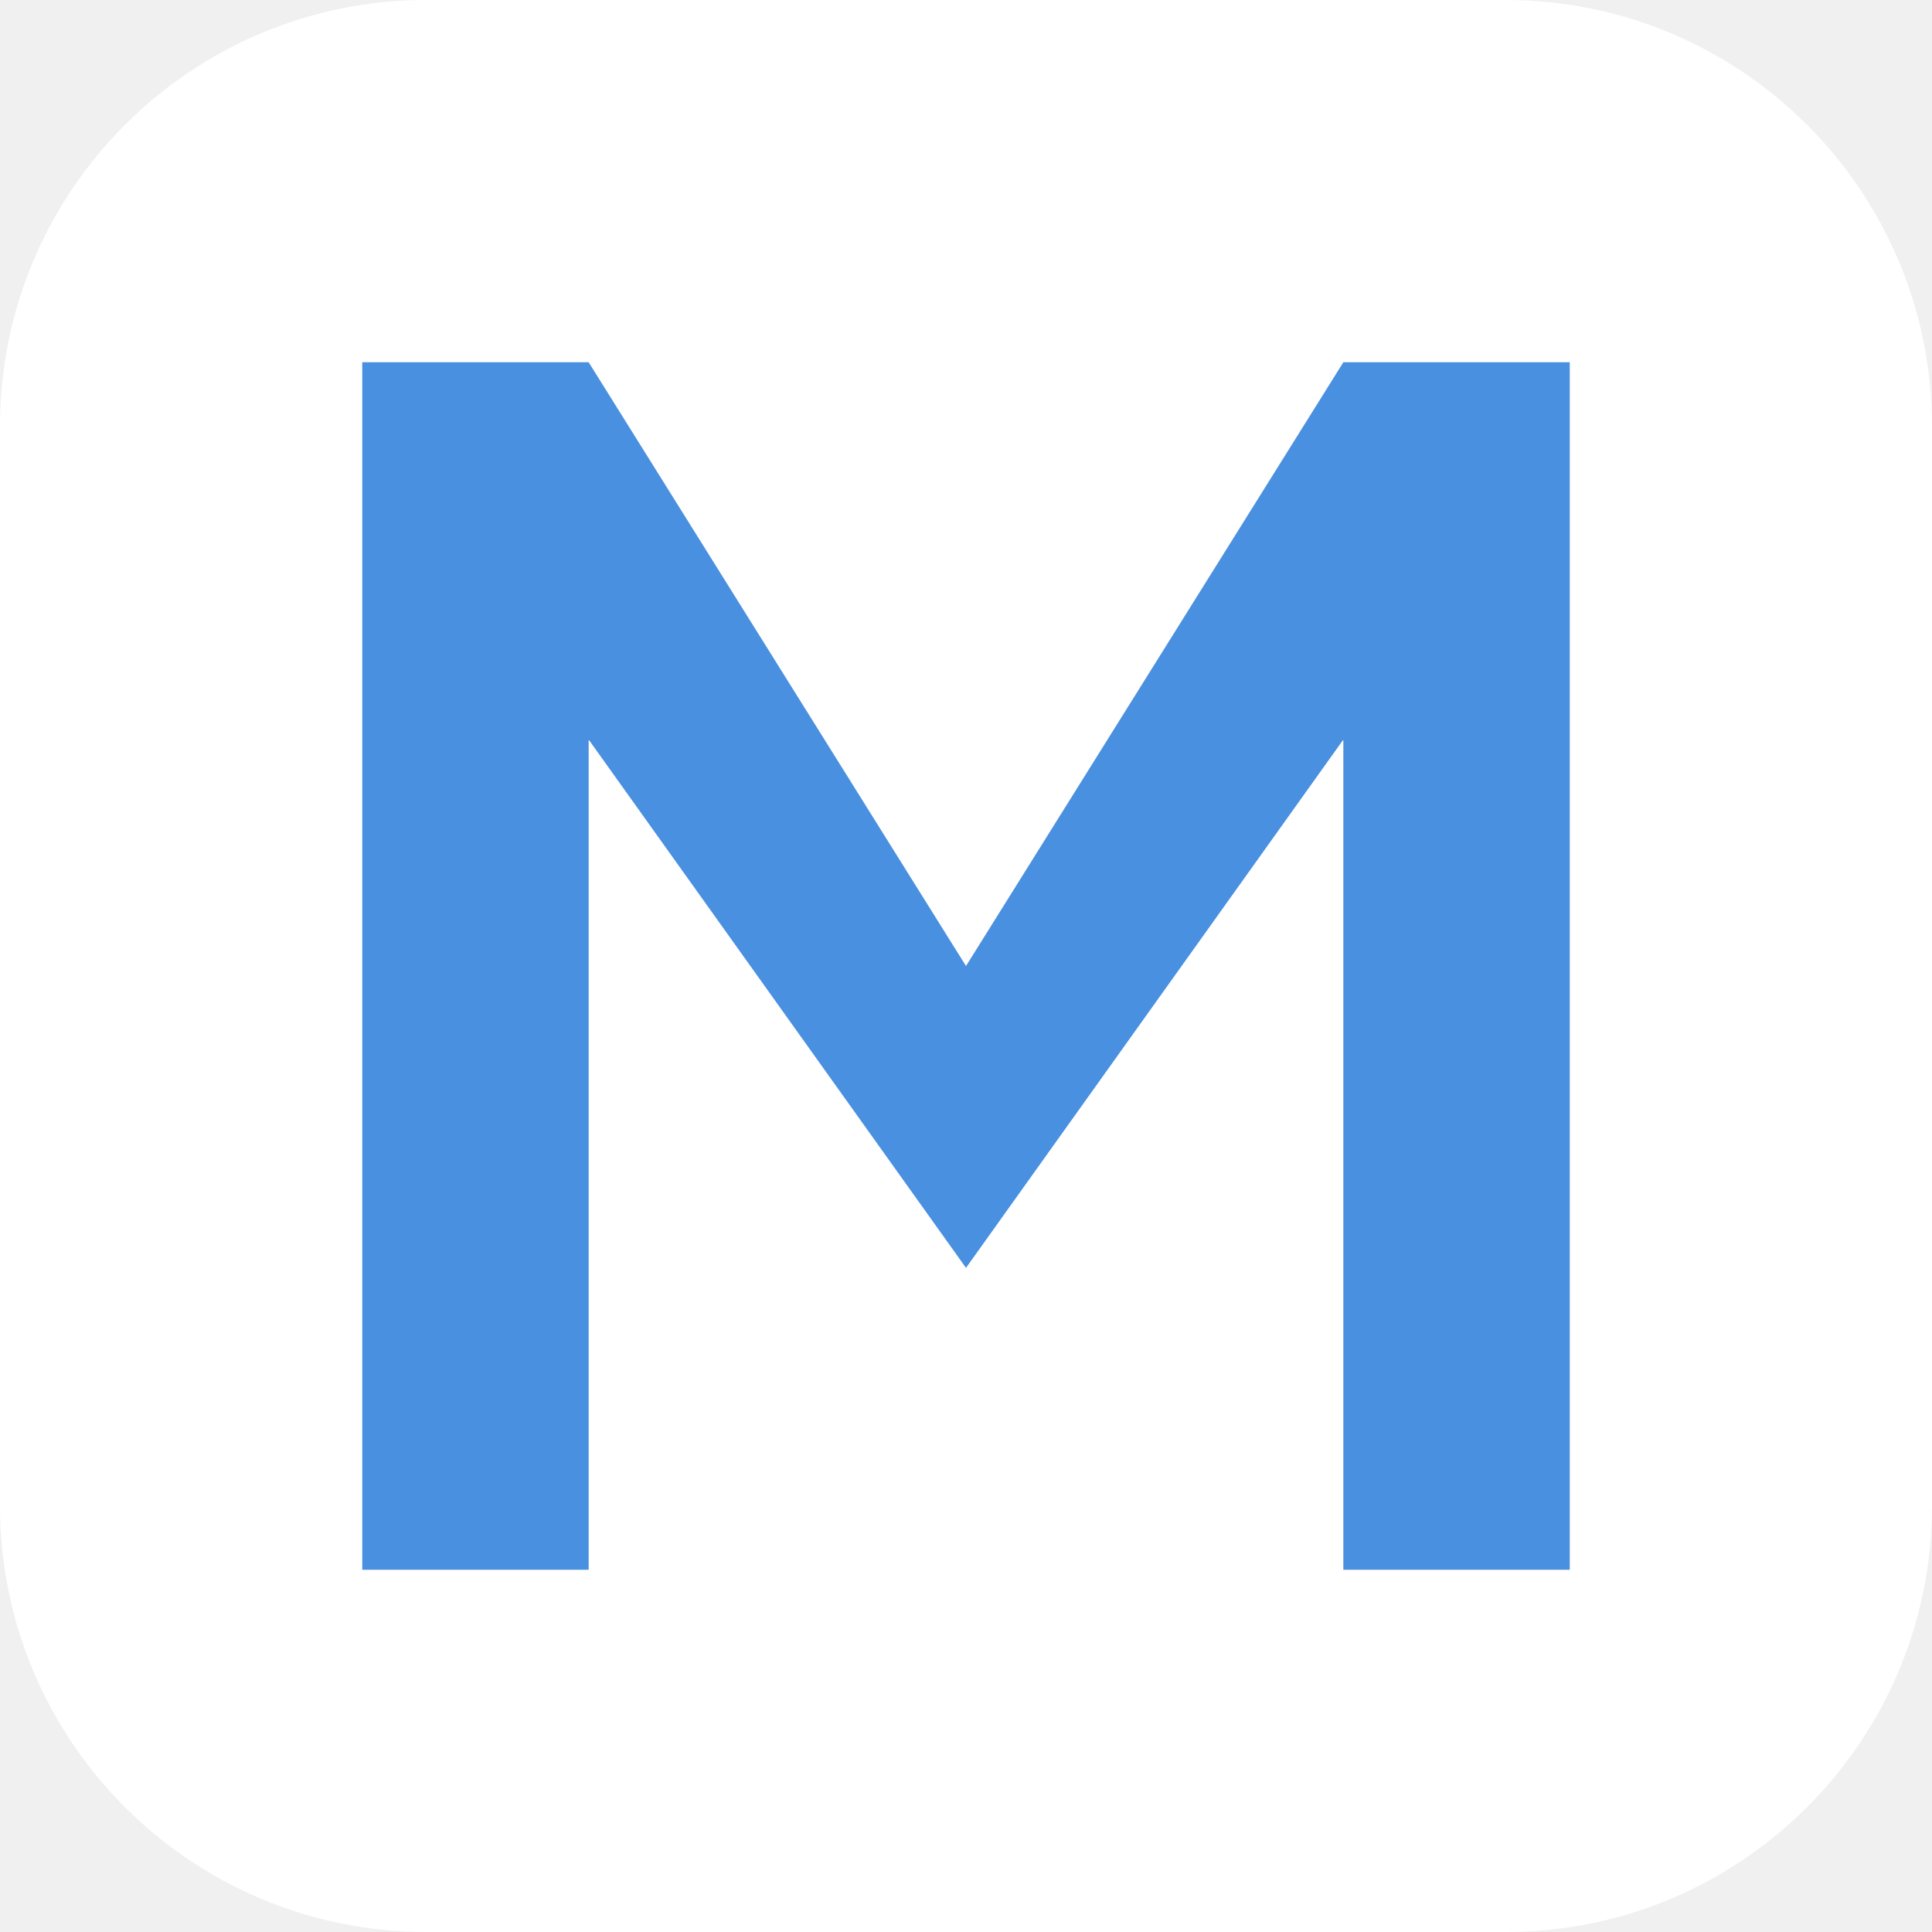
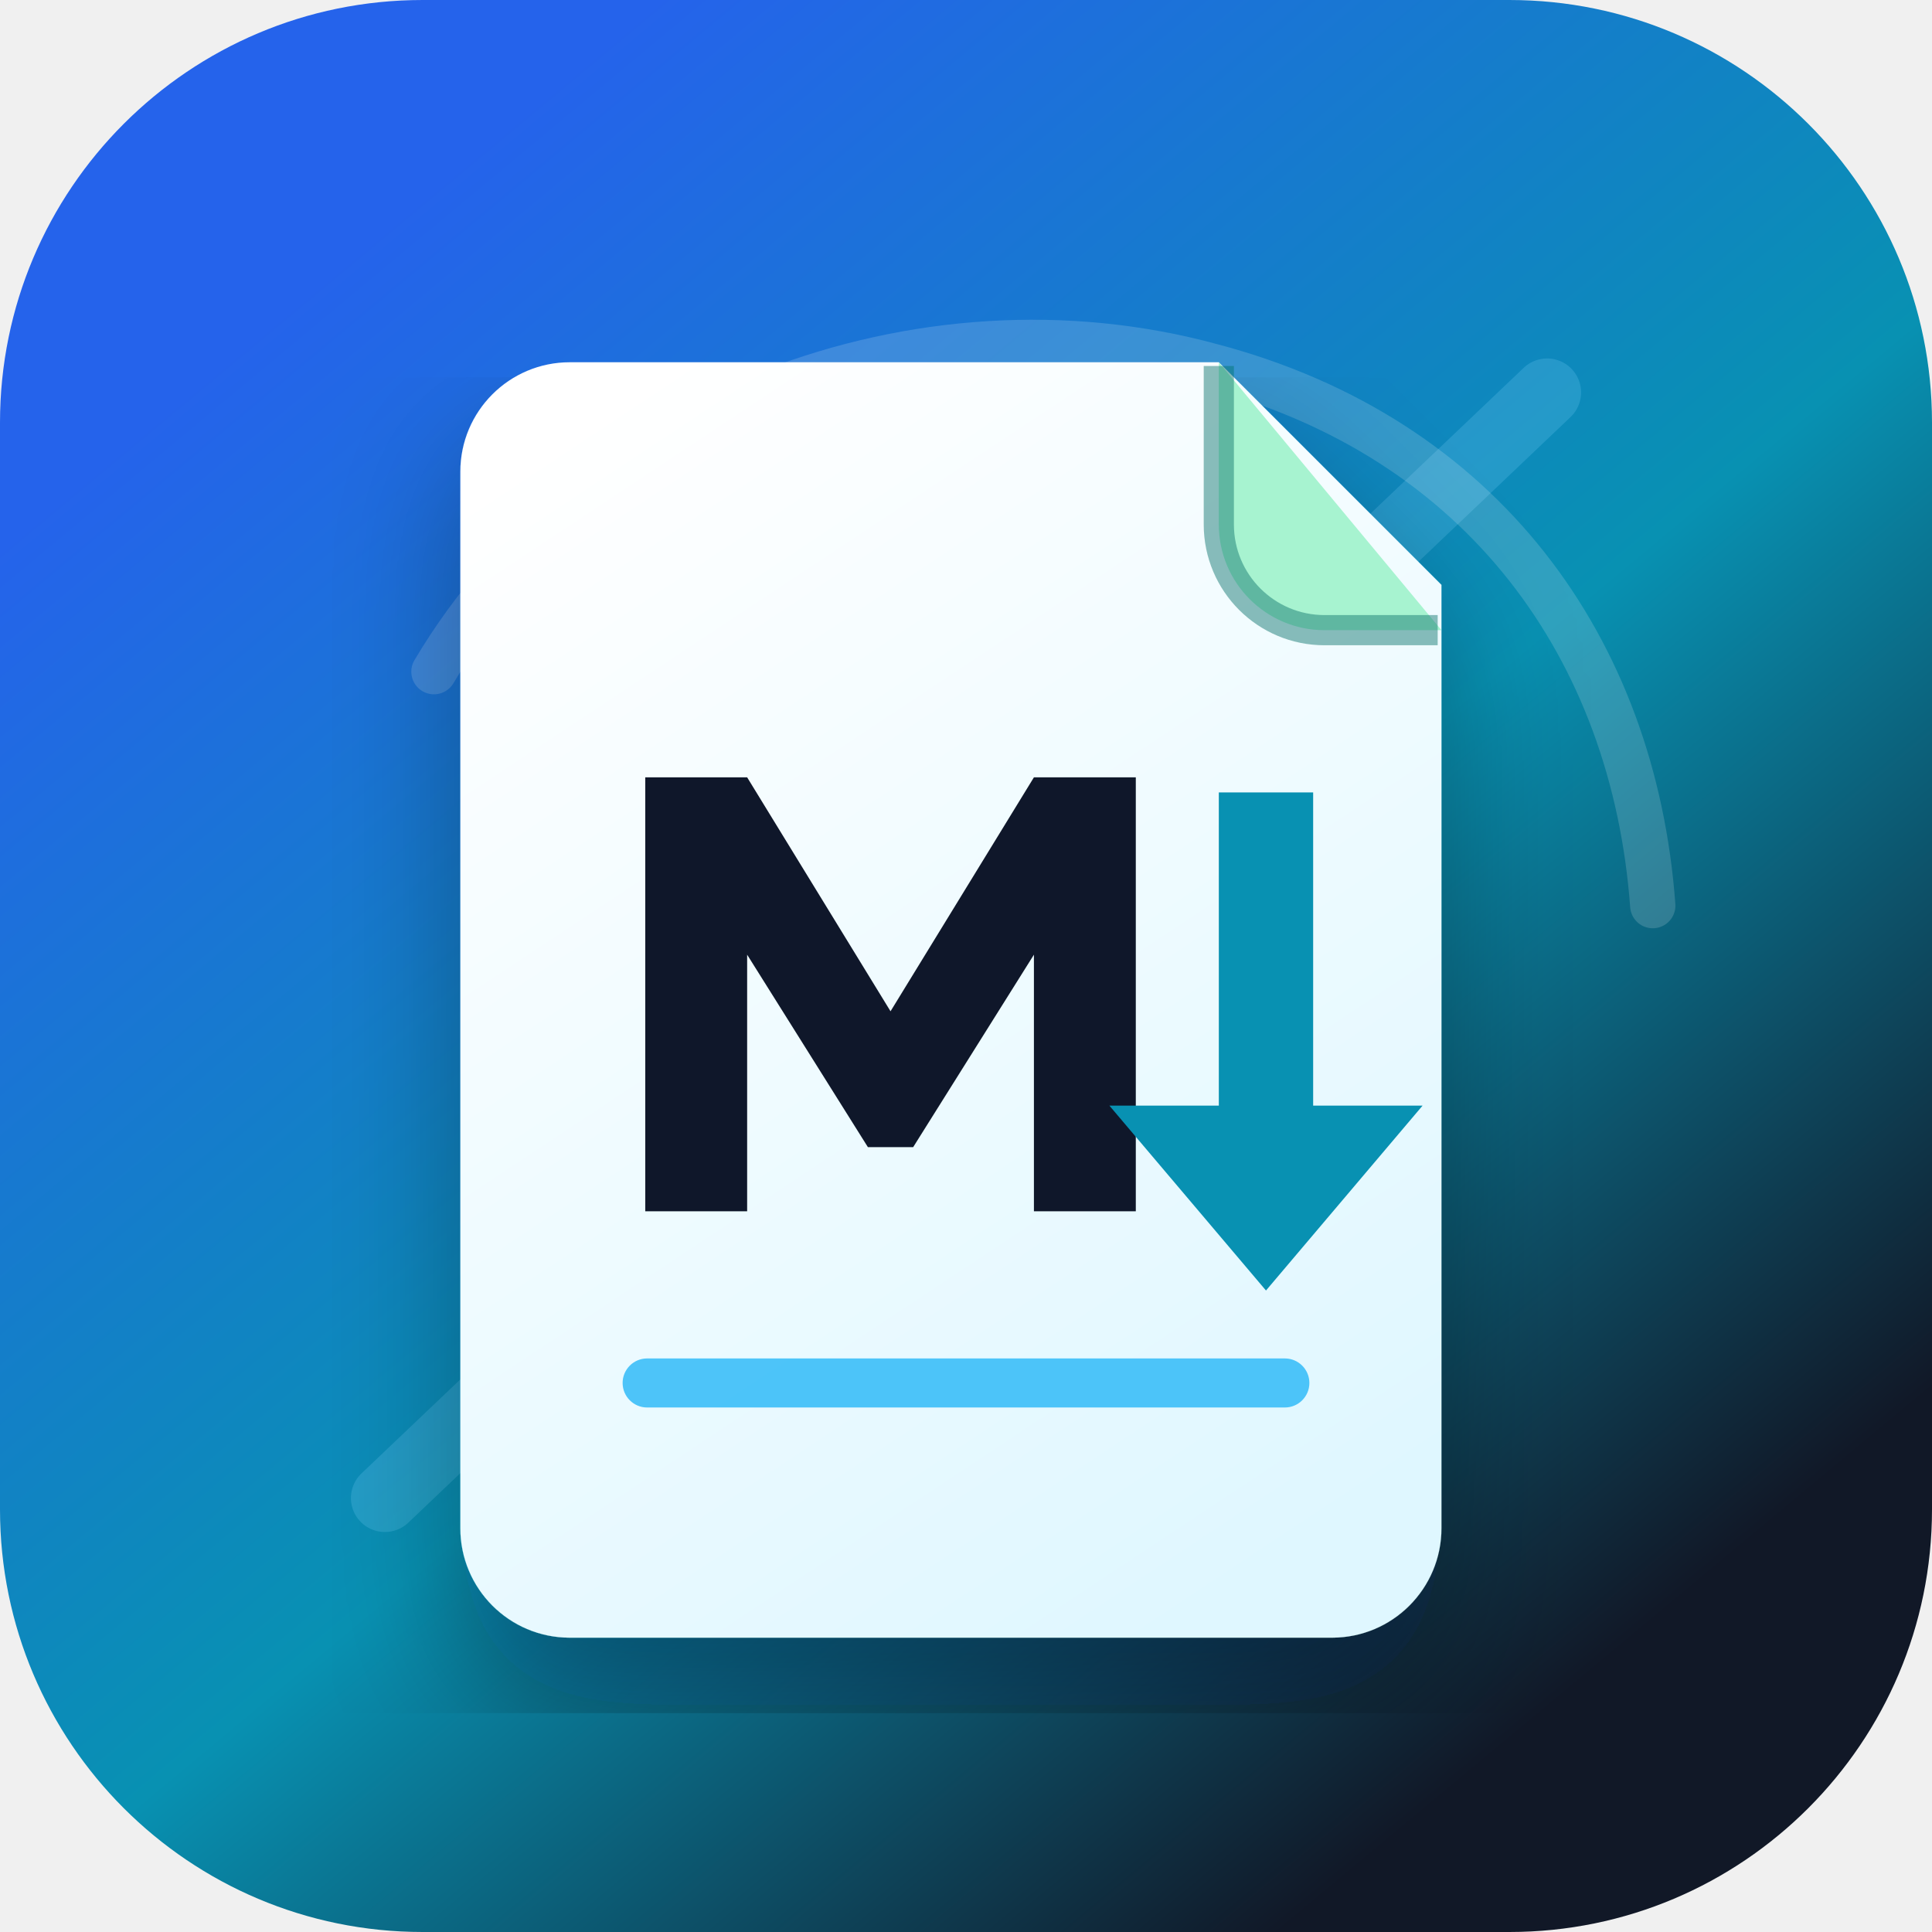
<svg xmlns="http://www.w3.org/2000/svg" viewBox="0 0 512 512" role="img" aria-label="MD Editor">
  <defs>
+     <linearGradient id="bg" x1="96" y1="64" x2="416" y2="448" gradientUnits="userSpaceOnUse">
+       <stop offset="0" stop-color="#2563EB" />
+       <stop offset="0.56" stop-color="#0891B2" />
+       <stop offset="1" stop-color="#111827" />
+     </linearGradient>
+     <linearGradient id="page" x1="158" y1="108" x2="354" y2="404" gradientUnits="userSpaceOnUse">
+       <stop offset="0" stop-color="#FFFFFF" />
+       <stop offset="1" stop-color="#DFF7FF" />
+     </linearGradient>
+     <filter id="shadow" x="88" y="82" width="336" height="372" filterUnits="userSpaceOnUse">
+       <feDropShadow dx="0" dy="18" stdDeviation="18" flood-color="#07111F" flood-opacity="0.32" />
+     </filter>
    <clipPath id="squircle">
-       <rect width="512" height="512" rx="113" ry="113" />
+       <rect width="512" height="512" rx="112" ry="112" />
    </clipPath>
  </defs>
  <g clip-path="url(#squircle)">
-     <rect width="512" height="512" fill="#ffffff" />
-     <path fill="#4A90E0" d="M 96 416 L 96 96 L 156 96 L 256 256 L 356 96 L 416 96 L 416 416 L 356 416 L 356 196 L 256 336 L 156 196 L 156 416 Z" />
+     <rect width="512" height="512" fill="url(#bg)" />
+     <path d="M102 397L410 104" stroke="#7DD3FC" stroke-width="18" stroke-linecap="round" opacity="0.22" />
+     <path d="M115 178C156 109 244 76 321 97C393 116 433 172 438 240" fill="none" stroke="#FFFFFF" stroke-width="12" stroke-linecap="round" opacity="0.16" />
+     <g filter="url(#shadow)">
+       <path d="M151 96H323L382 155V405C382 421.016 369.016 434 353 434H151C134.984 434 122 421.016 122 405V125C122 108.984 134.984 96 151 96Z" fill="url(#page)" />
+       <path d="M323 96V139C323 154.464 335.536 167 351 167H382L323 96Z" fill="#A7F3D0" />
+       <path d="M323 97V139C323 154.464 335.536 167 351 167H381" fill="none" stroke="#0F766E" stroke-width="8" stroke-linejoin="round" opacity="0.48" />
+     </g>
+     <path d="M171 321V206H198L236 268L274 206H301V321H274V253L242 304H230L198 253V321H171Z" fill="#0F172A" />
+     <path d="M323 210H348V293H377L335.5 342L294 293H323V210Z" fill="#0891B2" />
+     <rect x="165" y="360" width="182" height="13" rx="6.5" fill="#38BDF8" opacity="0.88" />
  </g>
</svg>
